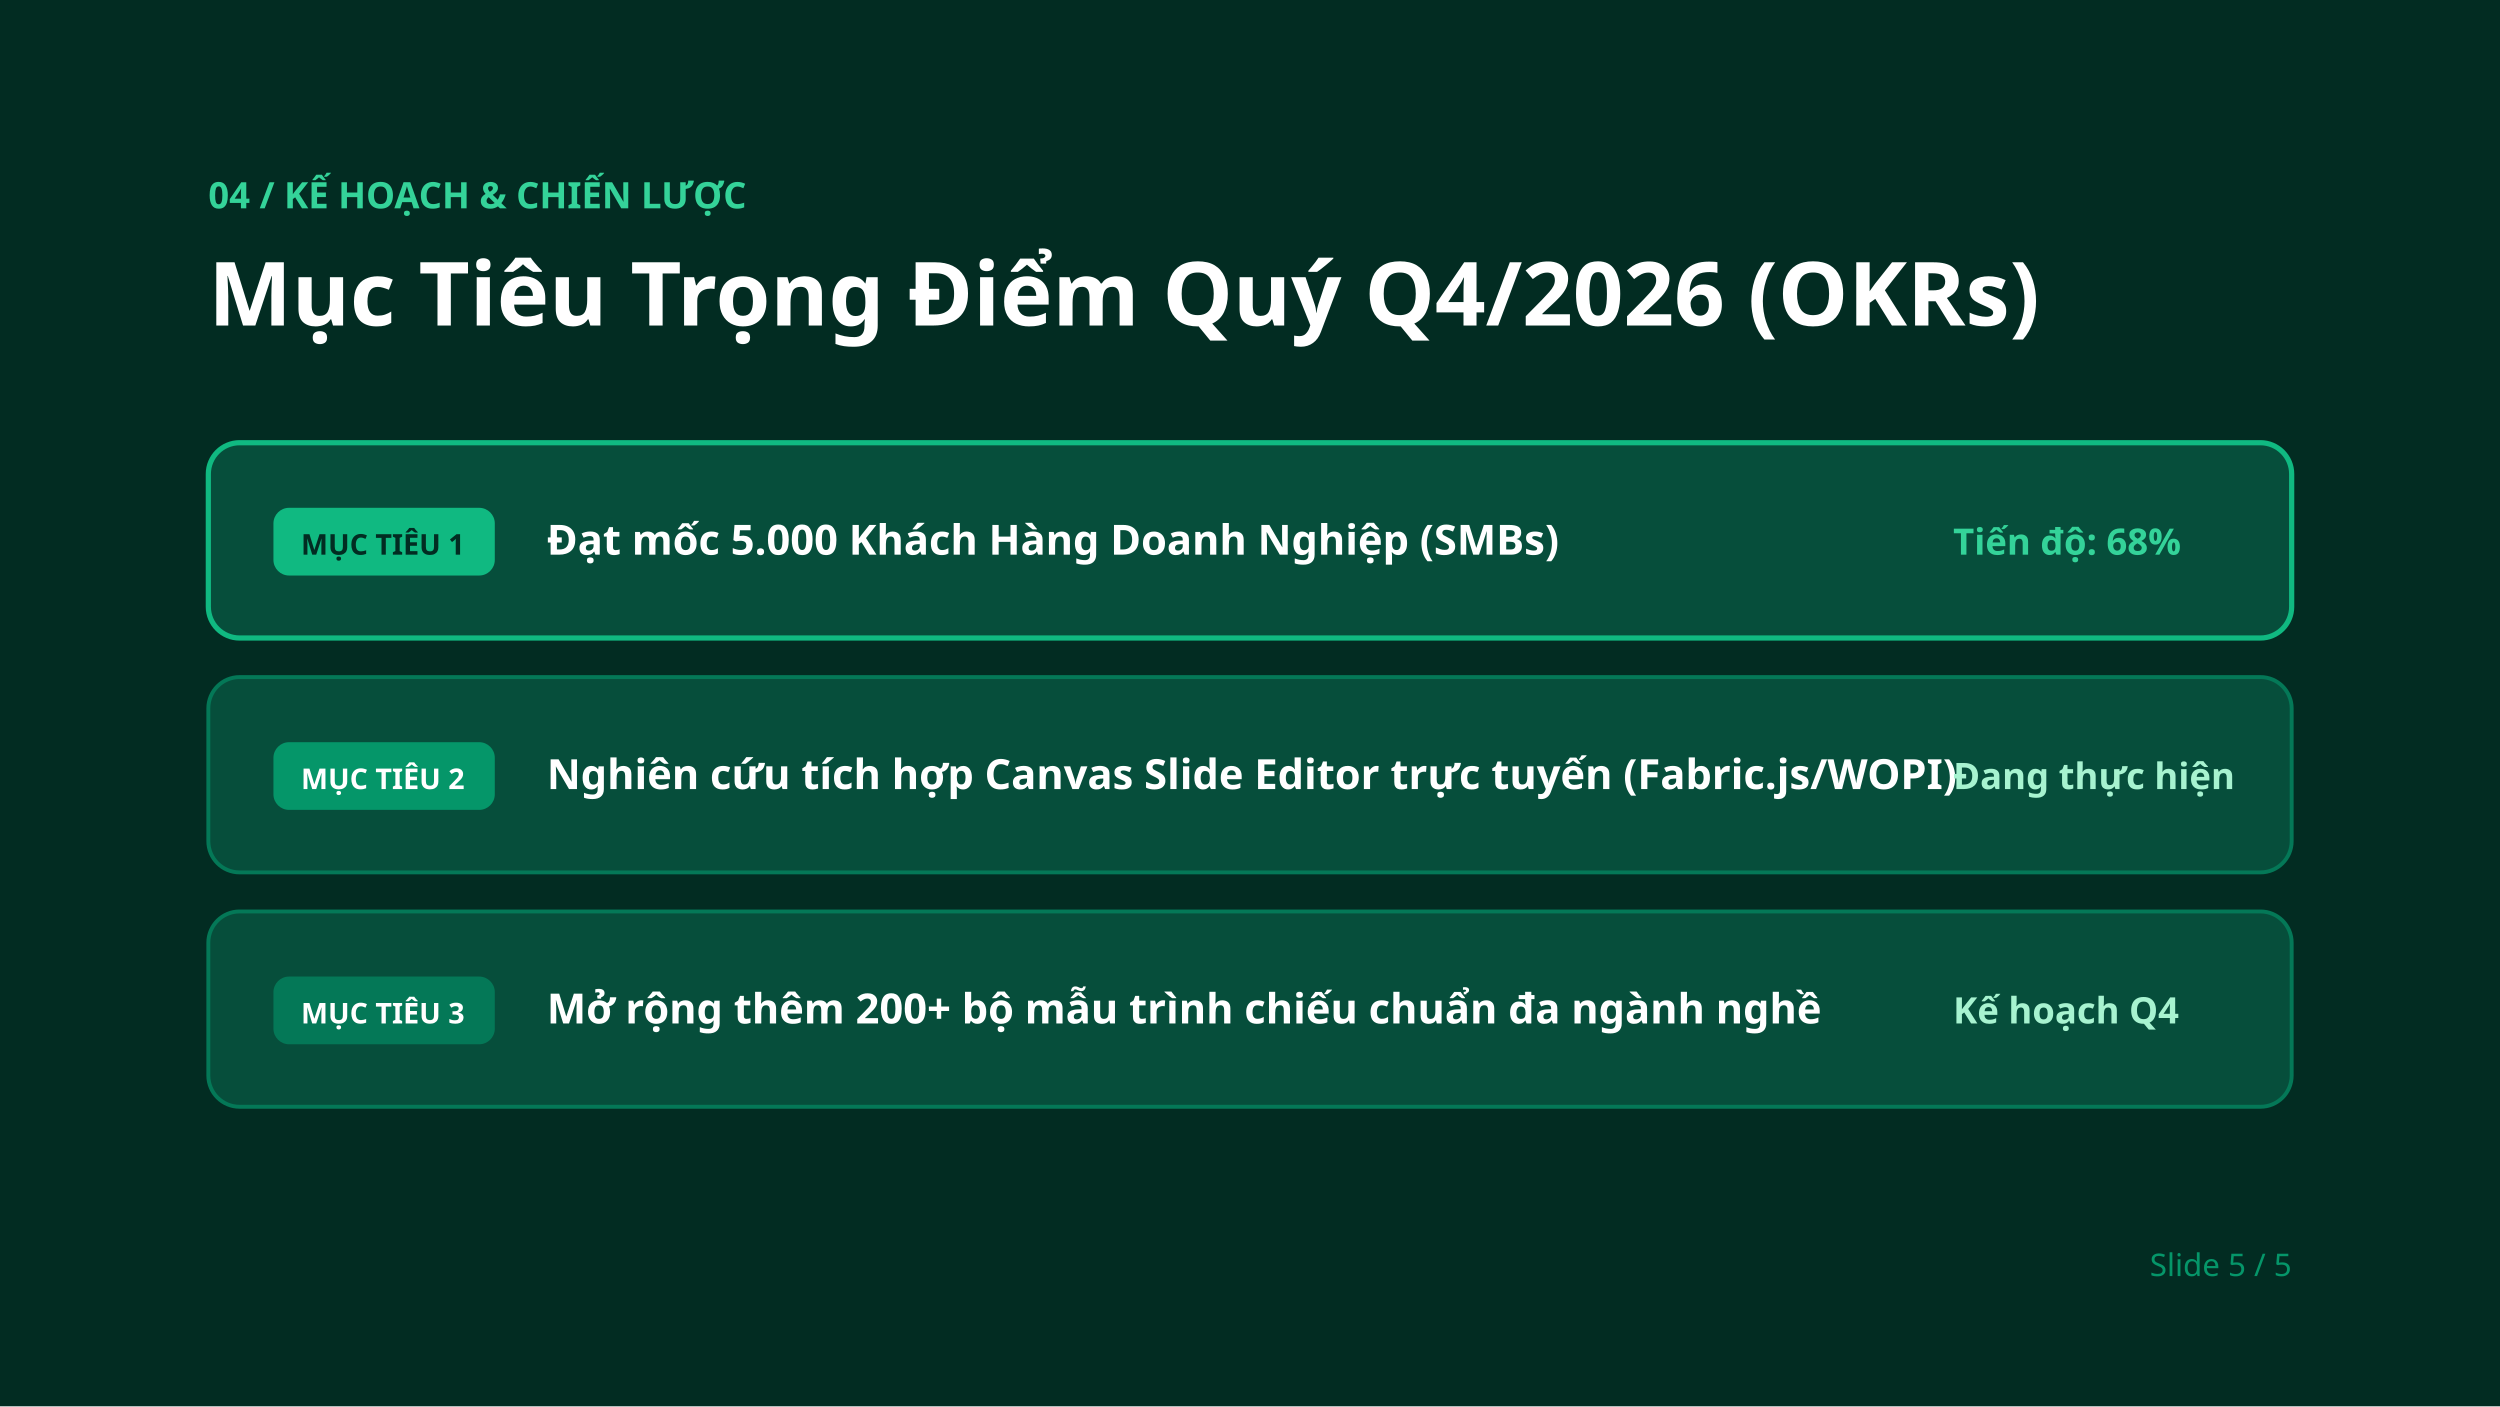
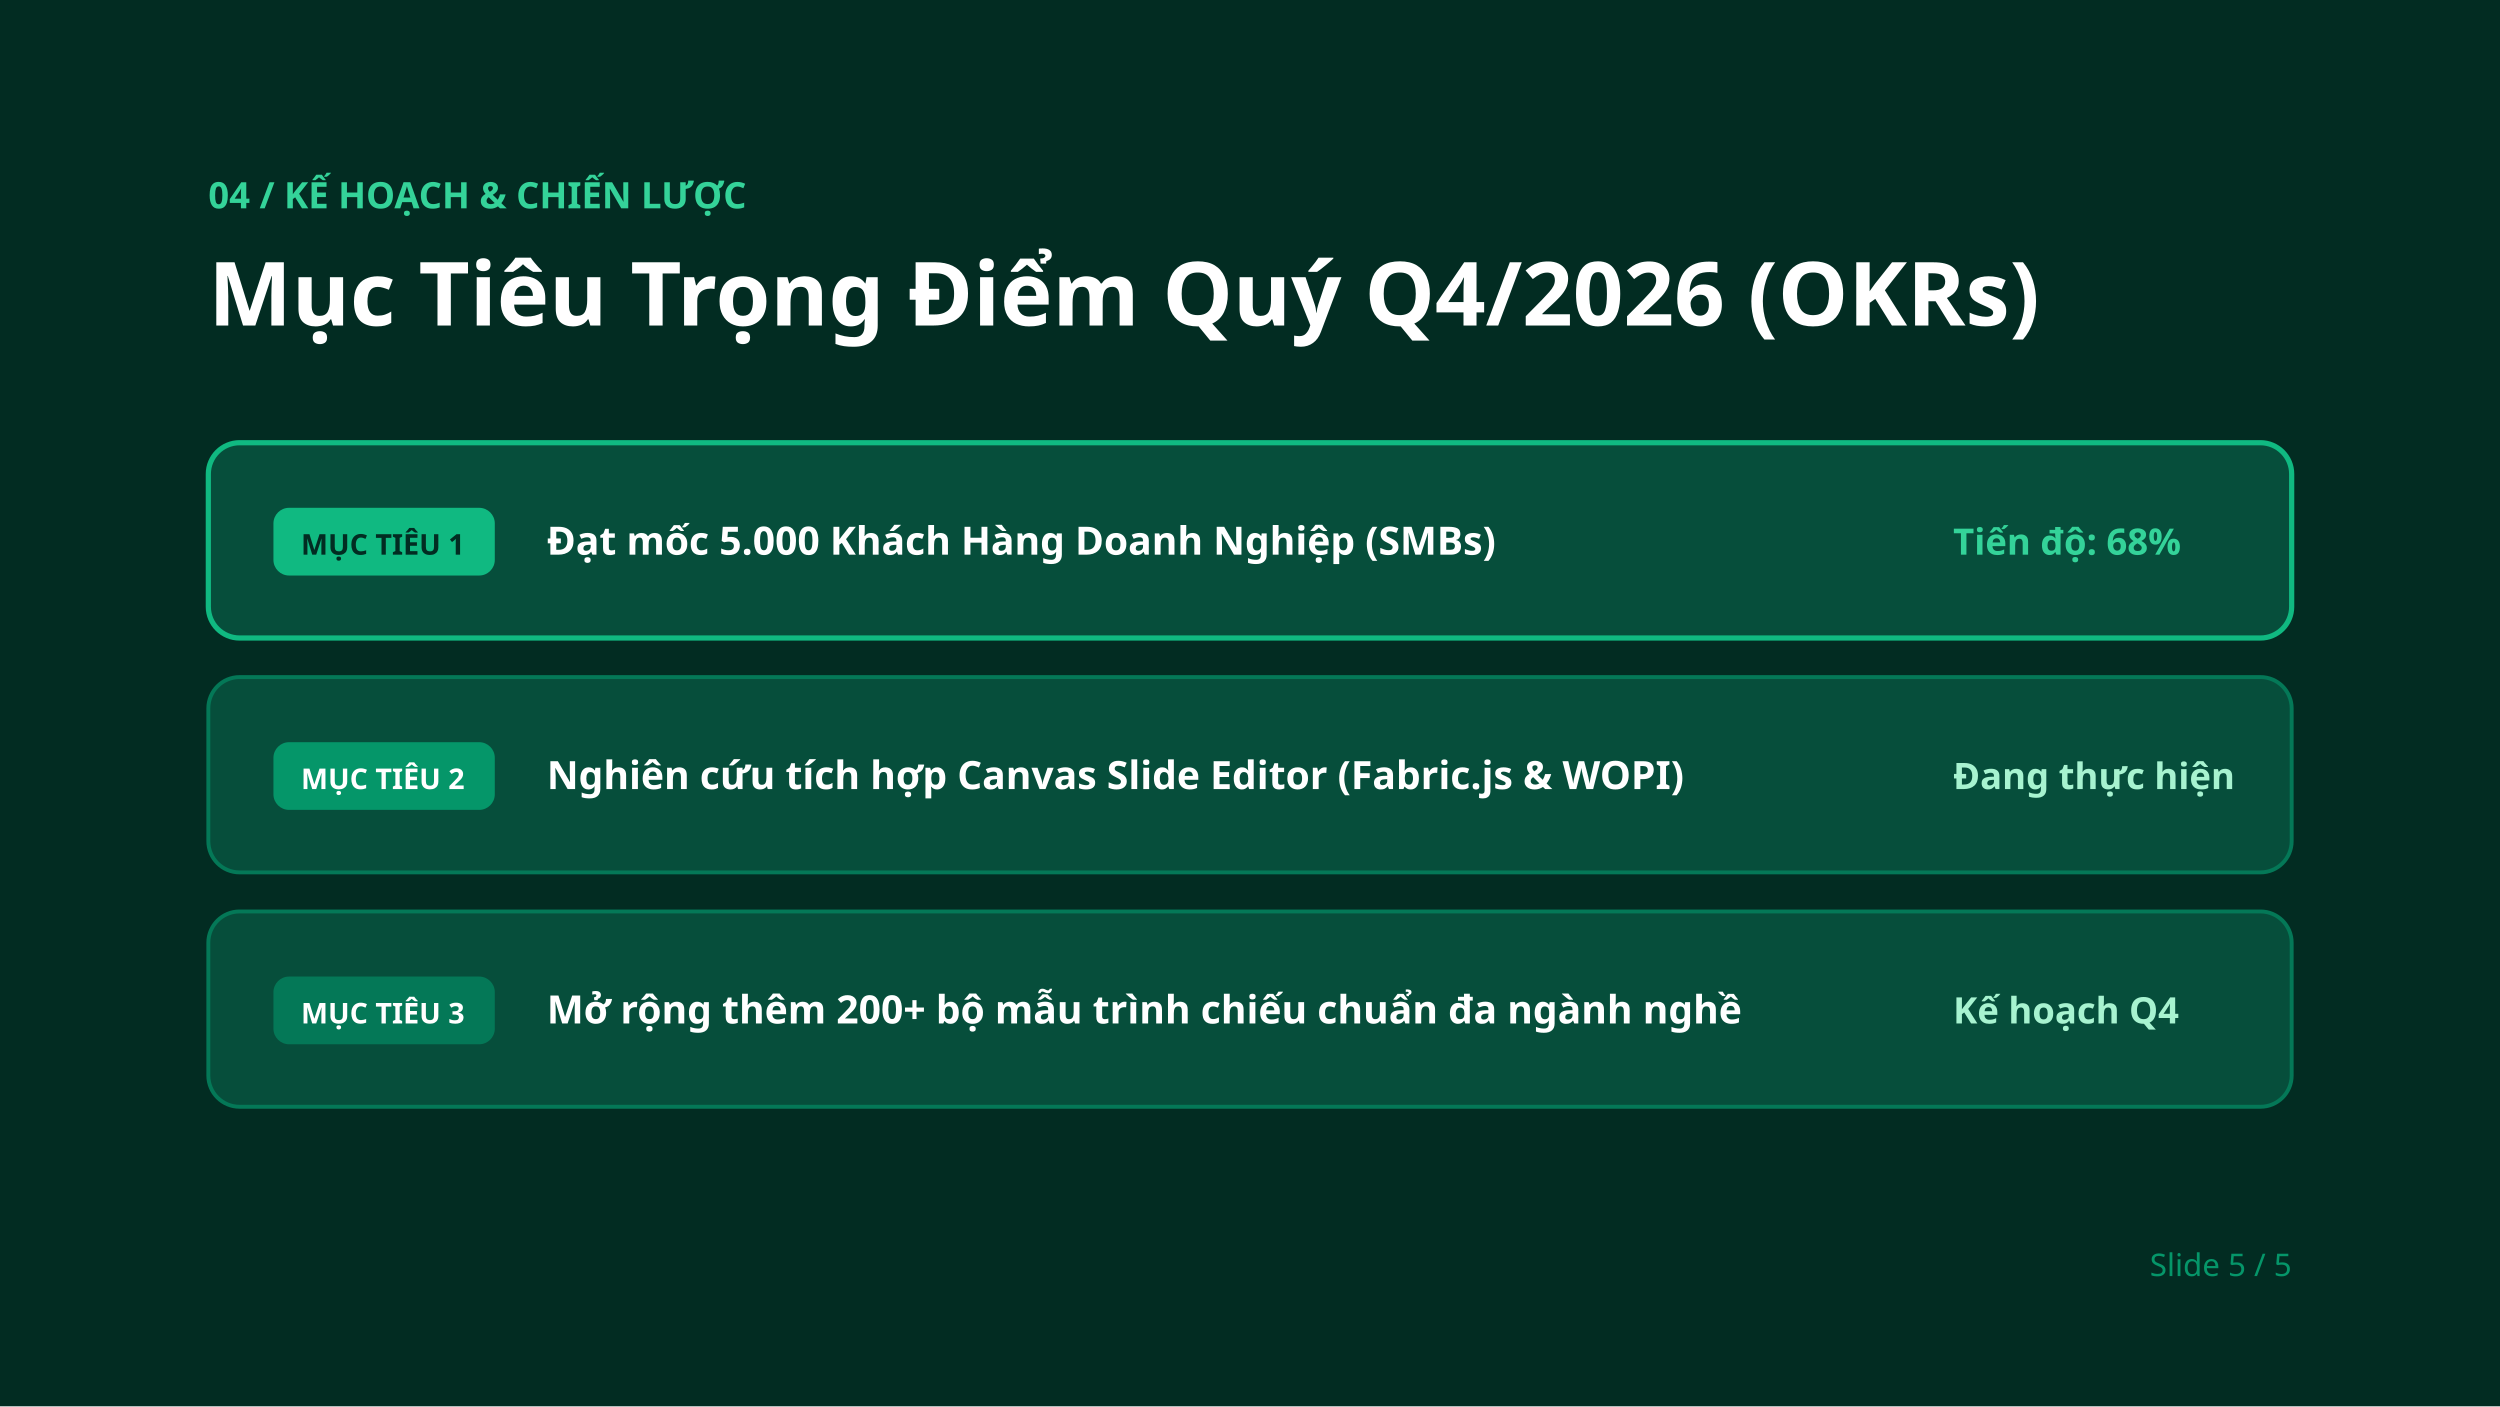
<svg xmlns="http://www.w3.org/2000/svg" viewBox="0 0 960 540" width="100%" height="100%">
  <rect width="100%" height="100%" fill="#022c22" />
  <text x="80" y="80" font-size="14" font-family="sans-serif" font-weight="bold" fill="#34d399">04 / KẾ HOẠCH &amp; CHIẾN LƯỢC</text>
  <text x="80" y="125" font-size="34" font-family="sans-serif" font-weight="800" fill="#ffffff">Mục Tiêu Trọng Điểm Quý Q4/2026 (OKRs)</text>
  <rect x="80" y="170" width="800" height="75" rx="12" fill="#064e3b" stroke="#10b981" stroke-width="2" />
  <rect x="105" y="195" width="85" height="26" rx="6" fill="#10b981" />
  <text x="147" y="213" font-size="11" font-family="sans-serif" font-weight="bold" fill="#022c22" text-anchor="middle">MỤC TIÊU 1</text>
-   <text x="210" y="213" font-size="16" font-family="sans-serif" font-weight="bold" fill="#ffffff">Đạt mốc 5.000 Khách Hàng Doanh Nghiệp (SMBs)</text>
+   <text x="210" y="213" font-size="15" font-family="sans-serif" font-weight="bold" fill="#ffffff">Đạt mốc 5.000 Khách Hàng Doanh Nghiệp (SMBs)</text>
  <text x="750" y="213" font-size="14" font-family="sans-serif" font-weight="bold" fill="#34d399">Tiến độ: 68%</text>
  <rect x="80" y="260" width="800" height="75" rx="12" fill="#064e3b" stroke="#047857" stroke-width="1.5" />
  <rect x="105" y="285" width="85" height="26" rx="6" fill="#059669" />
  <text x="147" y="303" font-size="11" font-family="sans-serif" font-weight="bold" fill="#ffffff" text-anchor="middle">MỤC TIÊU 2</text>
-   <text x="210" y="303" font-size="16" font-family="sans-serif" font-weight="bold" fill="#ffffff">Nghiên cứu tích hợp Canvas Slide Editor trực tuyến (Fabric.js/WOPI)</text>
+   <text x="210" y="303" font-size="15" font-family="sans-serif" font-weight="bold" fill="#ffffff">Nghiên cứu tích hợp Canvas Slide Editor (Fabric.js &amp; WOPI)</text>
  <text x="750" y="303" font-size="14" font-family="sans-serif" font-weight="bold" fill="#a7f3d0">Đang thực hiện</text>
  <rect x="80" y="350" width="800" height="75" rx="12" fill="#064e3b" stroke="#047857" stroke-width="1.5" />
  <rect x="105" y="375" width="85" height="26" rx="6" fill="#047857" />
  <text x="147" y="393" font-size="11" font-family="sans-serif" font-weight="bold" fill="#ffffff" text-anchor="middle">MỤC TIÊU 3</text>
-   <text x="210" y="393" font-size="16" font-family="sans-serif" font-weight="bold" fill="#ffffff">Mở rộng thêm 200+ bộ mẫu trình chiếu chuẩn đa ngành nghề</text>
+   <text x="210" y="393" font-size="15" font-family="sans-serif" font-weight="bold" fill="#ffffff">Mở rộng thêm 200+ bộ mẫu trình chiếu chuẩn đa ngành nghề</text>
  <text x="750" y="393" font-size="14" font-family="sans-serif" font-weight="bold" fill="#a7f3d0">Kế hoạch Q4</text>
  <text x="880" y="490" font-size="12" font-family="sans-serif" fill="#059669" text-anchor="end">Slide 5 / 5</text>
</svg>
